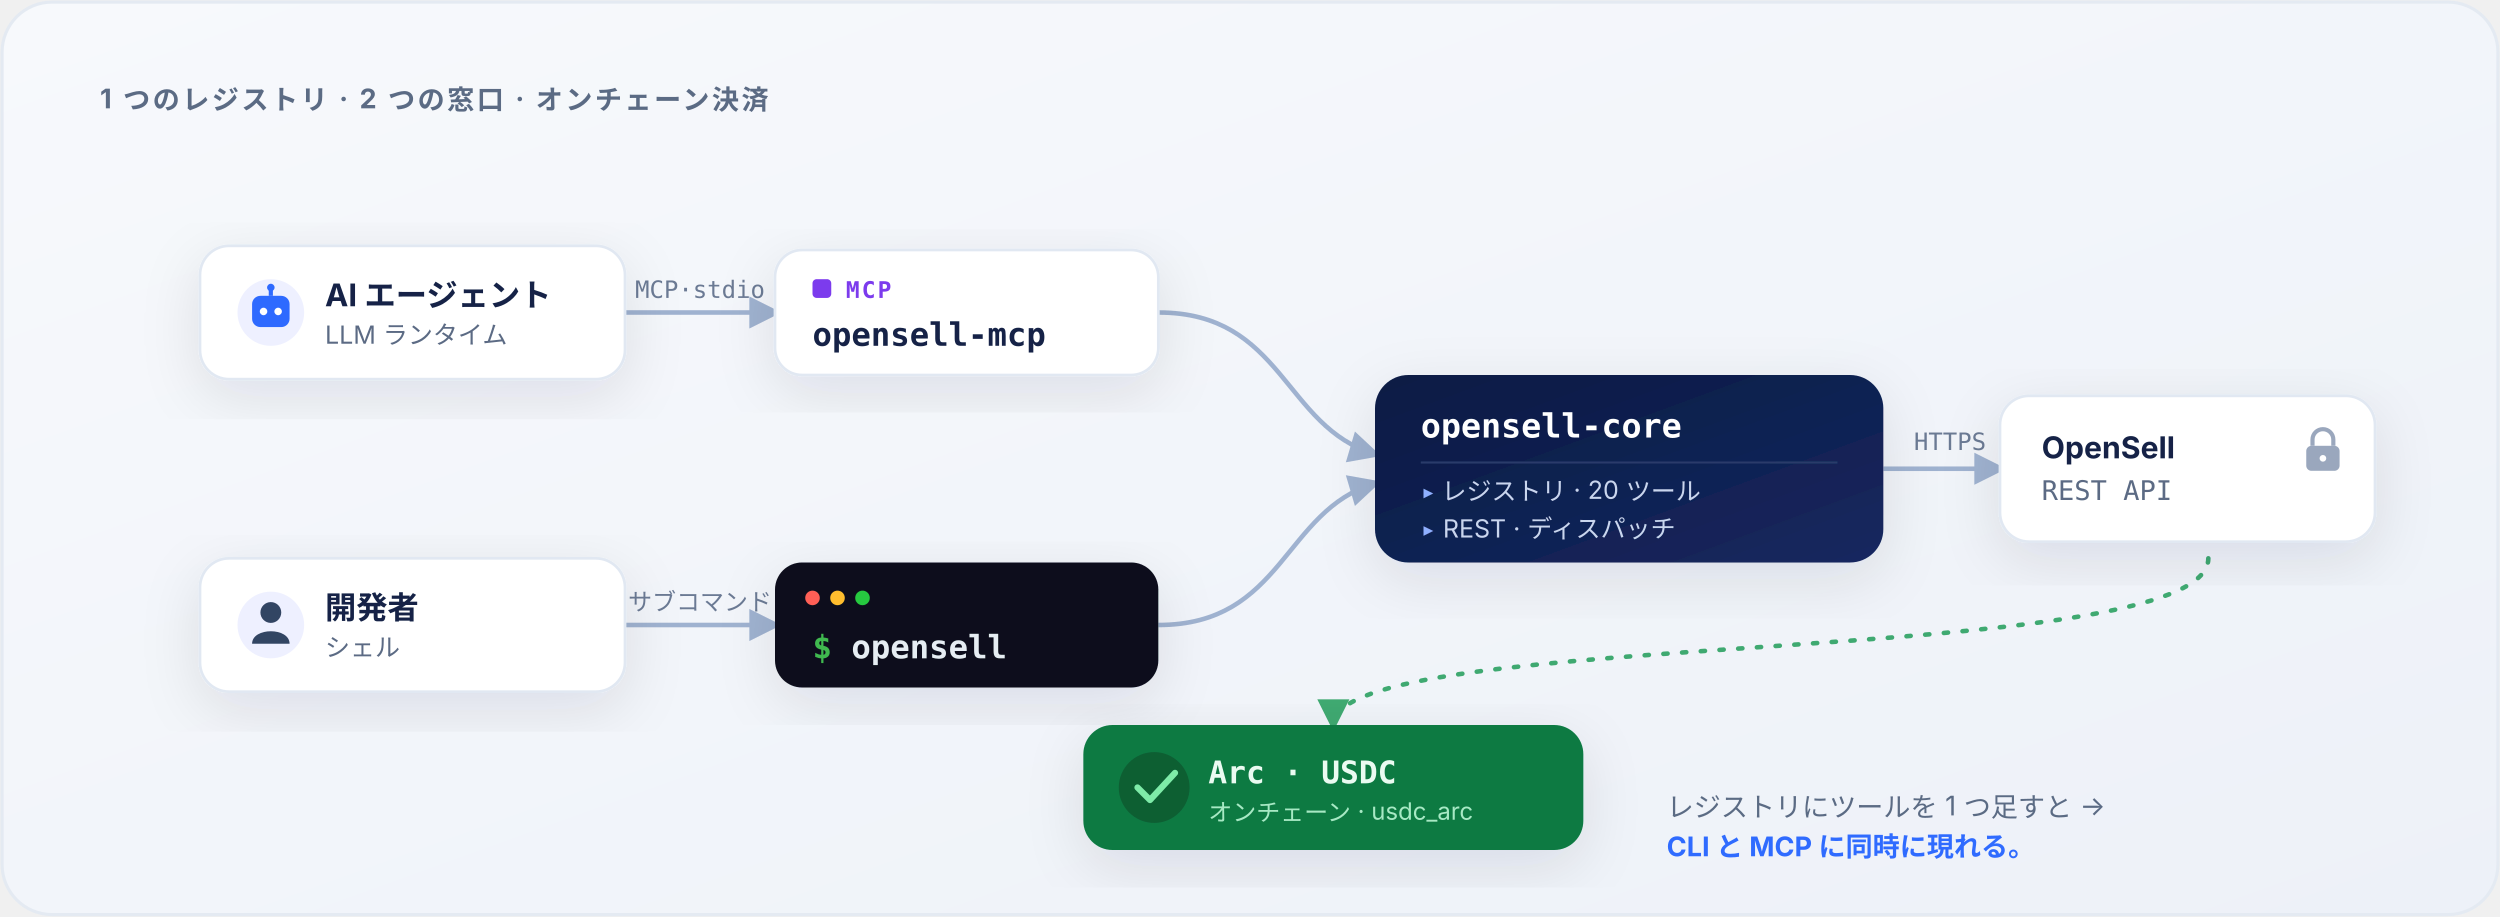
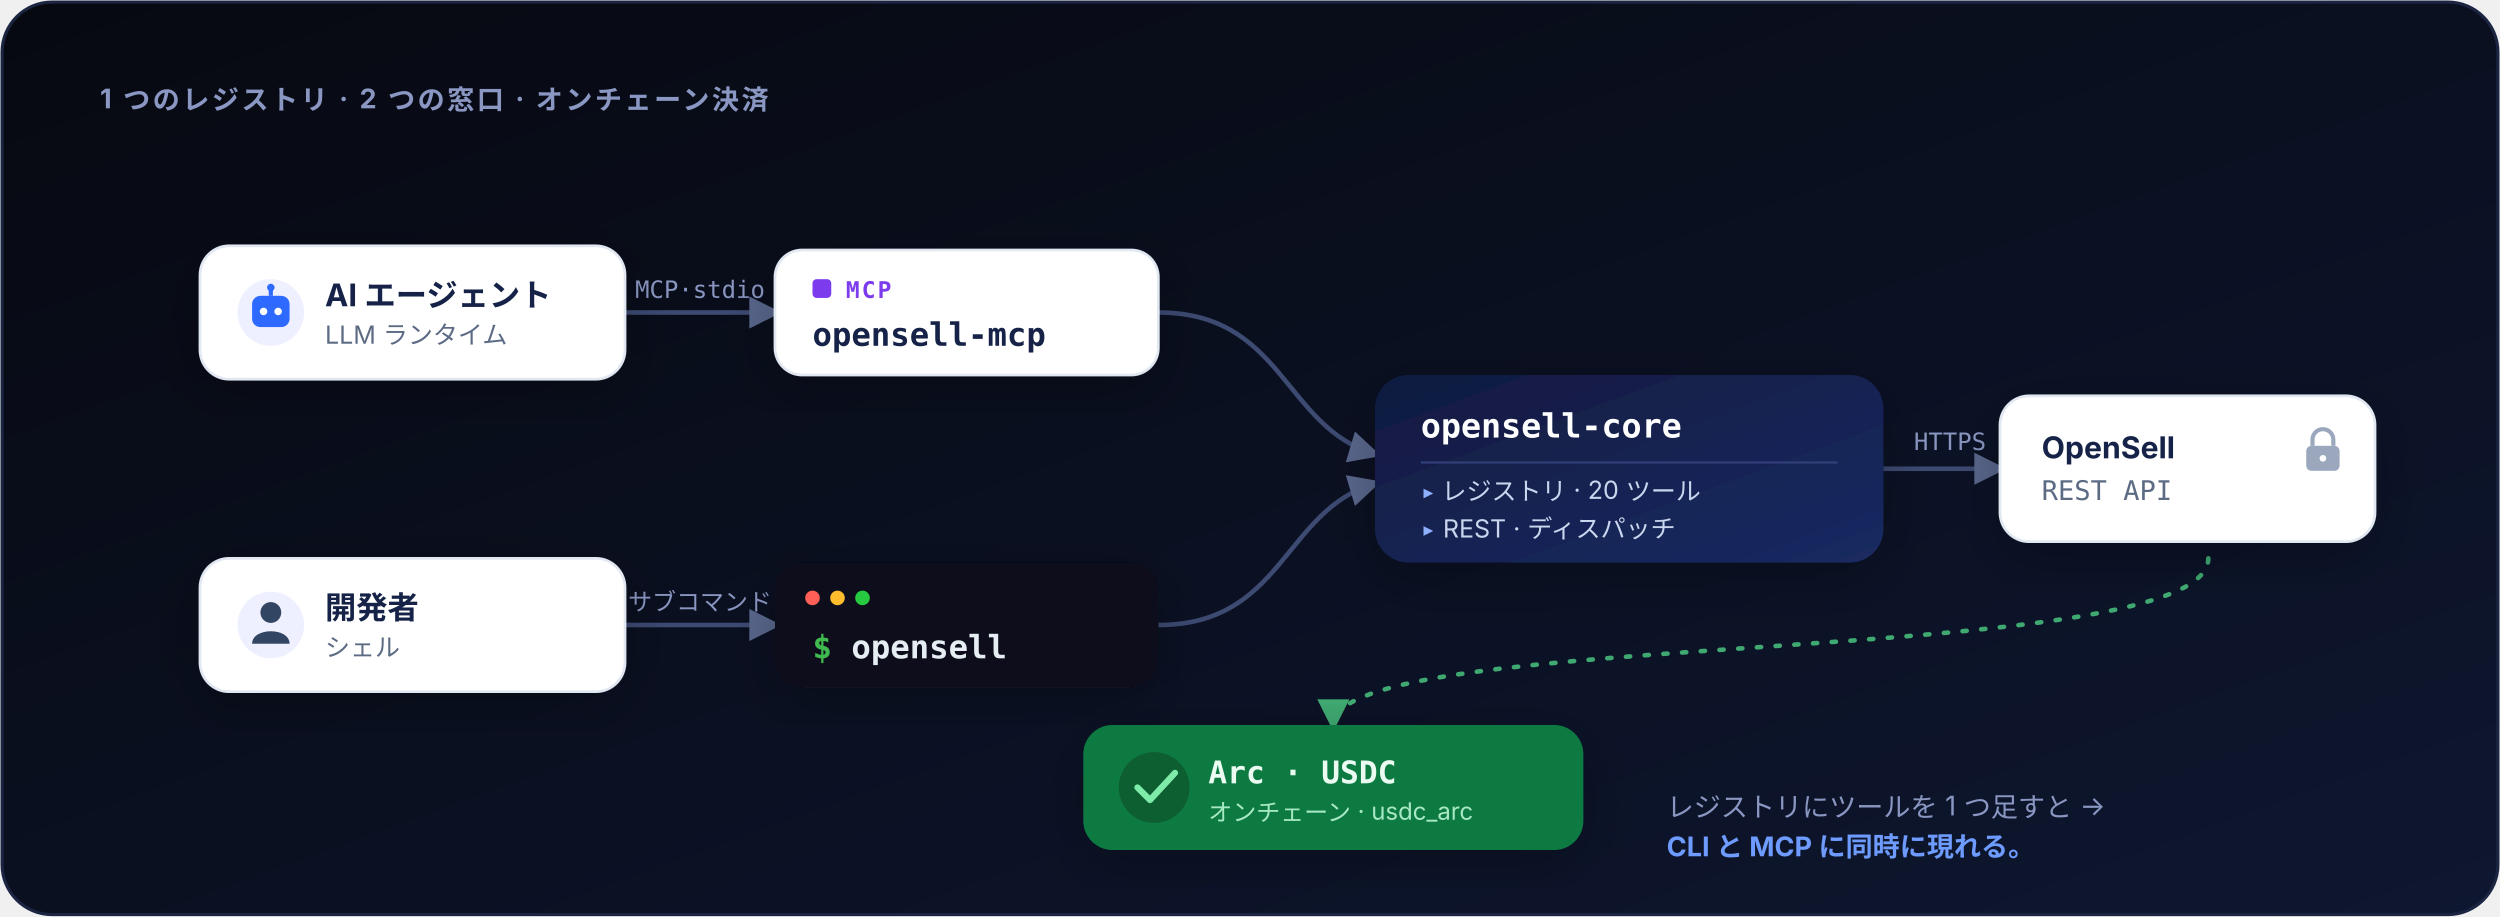
<svg xmlns="http://www.w3.org/2000/svg" width="1200" height="440" viewBox="0 0 1200 440" role="img" aria-labelledby="at ad" font-family="'Hiragino Sans','Hiragino Kaku Gothic ProN','Yu Gothic','Noto Sans JP',-apple-system,sans-serif">
  <defs>
    <linearGradient id="sTop" x1="0" y1="0" x2="1" y2="1">
-       <stop offset="0" stop-color="#0B1B44" />
-       <stop offset="1" stop-color="#16297A" />
+       <stop offset="0" stop-color="#3B4F9E" />
+       <stop offset="1" stop-color="#5470D6" />
    </linearGradient>
    <linearGradient id="sBot" x1="0" y1="0" x2="1" y2="1">
      <stop offset="0" stop-color="#2F6BFF" />
      <stop offset="1" stop-color="#1E5BFF" />
    </linearGradient>
-     <linearGradient id="bg" x1="0" y1="0" x2="1" y2="1">
-       <stop offset="0" stop-color="#F7F9FC" />
-       <stop offset="1" stop-color="#EDF1F8" />
+     <linearGradient id="bgDark" x1="0" y1="0" x2="1" y2="1">
+       <stop offset="0" stop-color="#070911" />
+       <stop offset="1" stop-color="#0E1730" />
    </linearGradient>
    <linearGradient id="navy" x1="0" y1="0" x2="1" y2="1">
-       <stop offset="0" stop-color="#0B1B44" />
-       <stop offset="1" stop-color="#15275F" />
+       <stop offset="0" stop-color="#101B3E" />
+       <stop offset="1" stop-color="#1A2A63" />
    </linearGradient>
+     <radialGradient id="glow" cx="50%" cy="30%" r="65%">
+       <stop offset="0" stop-color="#2F6BFF" stop-opacity="0.20" />
+       <stop offset="1" stop-color="#2F6BFF" stop-opacity="0" />
+     </radialGradient>
    <filter id="soft" x="-30%" y="-30%" width="160%" height="160%">
-       <feDropShadow dx="0" dy="8" stdDeviation="14" flood-color="#0B1B44" flood-opacity="0.10" />
+       <feDropShadow dx="0" dy="8" stdDeviation="14" flood-color="#000000" flood-opacity="0.25" />
    </filter>
    <marker id="arw" viewBox="0 0 10 10" refX="8" refY="5" markerWidth="7" markerHeight="7" orient="auto-start-reverse">
-       <path d="M0 0 L10 5 L0 10 z" fill="#9FB2D0" />
+       <path d="M0 0 L10 5 L0 10 z" fill="#59678C" />
    </marker>
    <marker id="arwG" viewBox="0 0 10 10" refX="8" refY="5" markerWidth="7" markerHeight="7" orient="auto-start-reverse">
      <path d="M0 0 L10 5 L0 10 z" fill="#3FA971" />
    </marker>
  </defs>
-   <rect x="1" y="1" width="1198" height="438" rx="24" fill="url(#bg)" stroke="#E4EAF2" stroke-width="1.5" />
-   <text x="48" y="52" font-size="13" font-weight="700" letter-spacing="1.2" fill="#5B6B84" font-family="'Hiragino Sans','Hiragino Kaku Gothic ProN','Yu Gothic','Noto Sans JP',-apple-system,sans-serif">1 つのレジストリ · 2 つの窓口 · オンチェーン決済</text>
-   <g fill="none" stroke="#9FB2D0" stroke-width="2.2">
+   <rect x="1" y="1" width="1198" height="438" rx="24" fill="url(#bgDark)" stroke="#1B2542" stroke-width="1.5" />
+   <text x="48" y="52" font-size="13" font-weight="700" letter-spacing="1.2" fill="#8A97C2" font-family="'Hiragino Sans','Hiragino Kaku Gothic ProN','Yu Gothic','Noto Sans JP',-apple-system,sans-serif">1 つのレジストリ · 2 つの窓口 · オンチェーン決済</text>
+   <g fill="none" stroke="#3D4A72" stroke-width="2.2">
    <path d="M300 150 L372 150" marker-end="url(#arw)" />
    <path d="M300 300 L372 300" marker-end="url(#arw)" />
    <path d="M556 150 C616 150 616 205 660 218" marker-end="url(#arw)" />
    <path d="M556 300 C616 300 616 245 660 232" marker-end="url(#arw)" />
    <path d="M904 225 L960 225" marker-end="url(#arw)" />
  </g>
  <path d="M1060 268 C1060 322 640 300 640 348" fill="none" stroke="#3FA971" stroke-width="2.2" stroke-dasharray="2 7" stroke-linecap="round" marker-end="url(#arwG)" />
-   <g font-family="ui-monospace, SFMono-Regular, Menlo, monospace" font-size="11.5" fill="#6B7A94">
+   <g font-family="ui-monospace, SFMono-Regular, Menlo, monospace" font-size="11.5" fill="#8A97C2">
    <text x="336" y="143" text-anchor="middle">MCP·stdio</text>
    <text x="336" y="293" text-anchor="middle" font-family="'Hiragino Sans','Hiragino Kaku Gothic ProN','Yu Gothic','Noto Sans JP',-apple-system,sans-serif">サブコマンド</text>
    <text x="936" y="216" text-anchor="middle">HTTPS</text>
  </g>
  <g transform="translate(96 118)" filter="url(#soft)">
    <rect x="0" y="0" width="204" height="64" rx="14" fill="#fff" stroke="#E1E8F2" stroke-width="1.3" />
    <circle cx="34" cy="32" r="16" fill="#EEF0FF" />
    <circle cx="34" cy="20" r="1.8" fill="#2F6BFF" />
    <line x1="34" y1="21" x2="34" y2="24" stroke="#2F6BFF" stroke-width="2" />
    <rect x="25" y="24" width="18" height="15" rx="4" fill="#2F6BFF" />
    <circle cx="30.5" cy="31.5" r="1.8" fill="#fff" />
    <circle cx="37.5" cy="31.5" r="1.8" fill="#fff" />
    <text x="60" y="29" font-size="15" font-weight="700" fill="#152447">AI エージェント</text>
    <text x="60" y="47" font-size="12" fill="#5B6B84" font-family="'Hiragino Sans','Hiragino Kaku Gothic ProN','Yu Gothic','Noto Sans JP',-apple-system,sans-serif">LLM ランタイム</text>
  </g>
  <g transform="translate(96 268)" filter="url(#soft)">
    <rect x="0" y="0" width="204" height="64" rx="14" fill="#fff" stroke="#E1E8F2" stroke-width="1.3" />
    <circle cx="34" cy="32" r="16" fill="#EEF0FF" />
    <circle cx="34" cy="26" r="5" fill="#334463" />
    <path d="M25 41 C25 33 43 33 43 41 Z" fill="#334463" />
    <text x="60" y="29" font-size="15" font-weight="700" fill="#152447">開発者</text>
    <text x="60" y="47" font-size="12" fill="#5B6B84" font-family="'Hiragino Sans','Hiragino Kaku Gothic ProN','Yu Gothic','Noto Sans JP',-apple-system,sans-serif">シェル</text>
  </g>
  <g transform="translate(372 120)" filter="url(#soft)">
    <rect x="0" y="0" width="184" height="60" rx="13" fill="#fff" stroke="#E1E8F2" stroke-width="1.3" />
    <rect x="18" y="14" width="9" height="9" rx="2" fill="#7C3AED" />
    <text x="34" y="23" font-size="11" font-weight="700" letter-spacing="1" fill="#7C3AED" font-family="ui-monospace, SFMono-Regular, Menlo, monospace">MCP</text>
    <text x="18" y="46" font-size="15.5" font-weight="700" fill="#152447" font-family="ui-monospace, SFMono-Regular, Menlo, monospace">opensell-mcp</text>
  </g>
  <g transform="translate(372 270)" filter="url(#soft)">
    <rect x="0" y="0" width="184" height="60" rx="13" fill="#0C111B" />
    <circle cx="18" cy="17" r="3.5" fill="#FF5F56" />
    <circle cx="30" cy="17" r="3.5" fill="#FFBD2E" />
    <circle cx="42" cy="17" r="3.5" fill="#27C93F" />
    <text x="18" y="46" font-size="15.5" font-weight="700" fill="#E6EDF3" font-family="ui-monospace, SFMono-Regular, Menlo, monospace">
      <tspan fill="#3FB950">$</tspan> opensell</text>
  </g>
  <g transform="translate(660 180)" filter="url(#soft)">
    <rect x="0" y="0" width="244" height="90" rx="16" fill="url(#navy)" />
    <text x="22" y="30" font-size="16" font-weight="800" fill="#fff" font-family="ui-monospace, SFMono-Regular, Menlo, monospace">opensell-core</text>
-     <line x1="22" y1="42" x2="222" y2="42" stroke="#2A3B6B" stroke-width="1" />
+     <line x1="22" y1="42" x2="222" y2="42" stroke="#33417A" stroke-width="1" />
    <g font-size="12" fill="#C9D6EE" font-family="'Hiragino Sans','Hiragino Kaku Gothic ProN','Yu Gothic','Noto Sans JP',-apple-system,sans-serif">
      <text x="22" y="60">
        <tspan fill="#8FB0FF" font-family="ui-monospace, SFMono-Regular, Menlo, monospace">▸</tspan> レジストリ · 20 ツール</text>
      <text x="22" y="78">
        <tspan fill="#8FB0FF" font-family="ui-monospace, SFMono-Regular, Menlo, monospace">▸</tspan> REST · ディスパッチ</text>
    </g>
  </g>
  <g transform="translate(960 190)" filter="url(#soft)">
    <rect x="0" y="0" width="180" height="70" rx="14" fill="#fff" stroke="#E1E8F2" stroke-width="1.3" />
    <text x="20" y="30" font-size="14.5" font-weight="700" fill="#152447">OpenSell</text>
    <text x="20" y="50" font-size="13" fill="#5B6B84" font-family="ui-monospace, SFMono-Regular, Menlo, monospace">REST API</text>
    <g stroke="#9AA7BD" stroke-width="2" fill="none">
      <path d="M150 24 v-3 a5 5 0 0 1 10 0 v3" />
    </g>
    <rect x="147" y="24" width="16" height="12" rx="2.5" fill="#9AA7BD" />
    <circle cx="155" cy="30" r="1.6" fill="#fff" />
  </g>
  <g transform="translate(520 348)" filter="url(#soft)">
    <rect x="0" y="0" width="240" height="60" rx="14" fill="#0E7A43" />
    <circle cx="34" cy="30" r="17" fill="#0B5E33" />
    <path d="M26 30 l6 6 l12 -13" fill="none" stroke="#7EEBA8" stroke-width="3" stroke-linecap="round" stroke-linejoin="round" />
    <text x="60" y="28" font-size="15" font-weight="800" fill="#EAFBF1" font-family="ui-monospace, SFMono-Regular, Menlo, monospace">Arc · USDC</text>
    <text x="60" y="46" font-size="11.5" fill="#A7E9C4" font-family="'Hiragino Sans','Hiragino Kaku Gothic ProN','Yu Gothic','Noto Sans JP',-apple-system,sans-serif">オンチェーン · usdc_arc</text>
  </g>
-   <text x="800" y="392" font-size="13" fill="#5B6B84" font-family="'Hiragino Sans','Hiragino Kaku Gothic ProN','Yu Gothic','Noto Sans JP',-apple-system,sans-serif">レジストリにツールを 1 つ足すと →</text>
-   <text x="800" y="411" font-size="13" font-weight="700" fill="#2F6BFF" font-family="'Hiragino Sans','Hiragino Kaku Gothic ProN','Yu Gothic','Noto Sans JP',-apple-system,sans-serif">CLI と MCP に同時に現れる。</text>
+   <text x="800" y="392" font-size="13" fill="#8A97C2" font-family="'Hiragino Sans','Hiragino Kaku Gothic ProN','Yu Gothic','Noto Sans JP',-apple-system,sans-serif">レジストリにツールを 1 つ足すと →</text>
+   <text x="800" y="411" font-size="13" font-weight="700" fill="#6E9BFF" font-family="'Hiragino Sans','Hiragino Kaku Gothic ProN','Yu Gothic','Noto Sans JP',-apple-system,sans-serif">CLI と MCP に同時に現れる。</text>
</svg>
